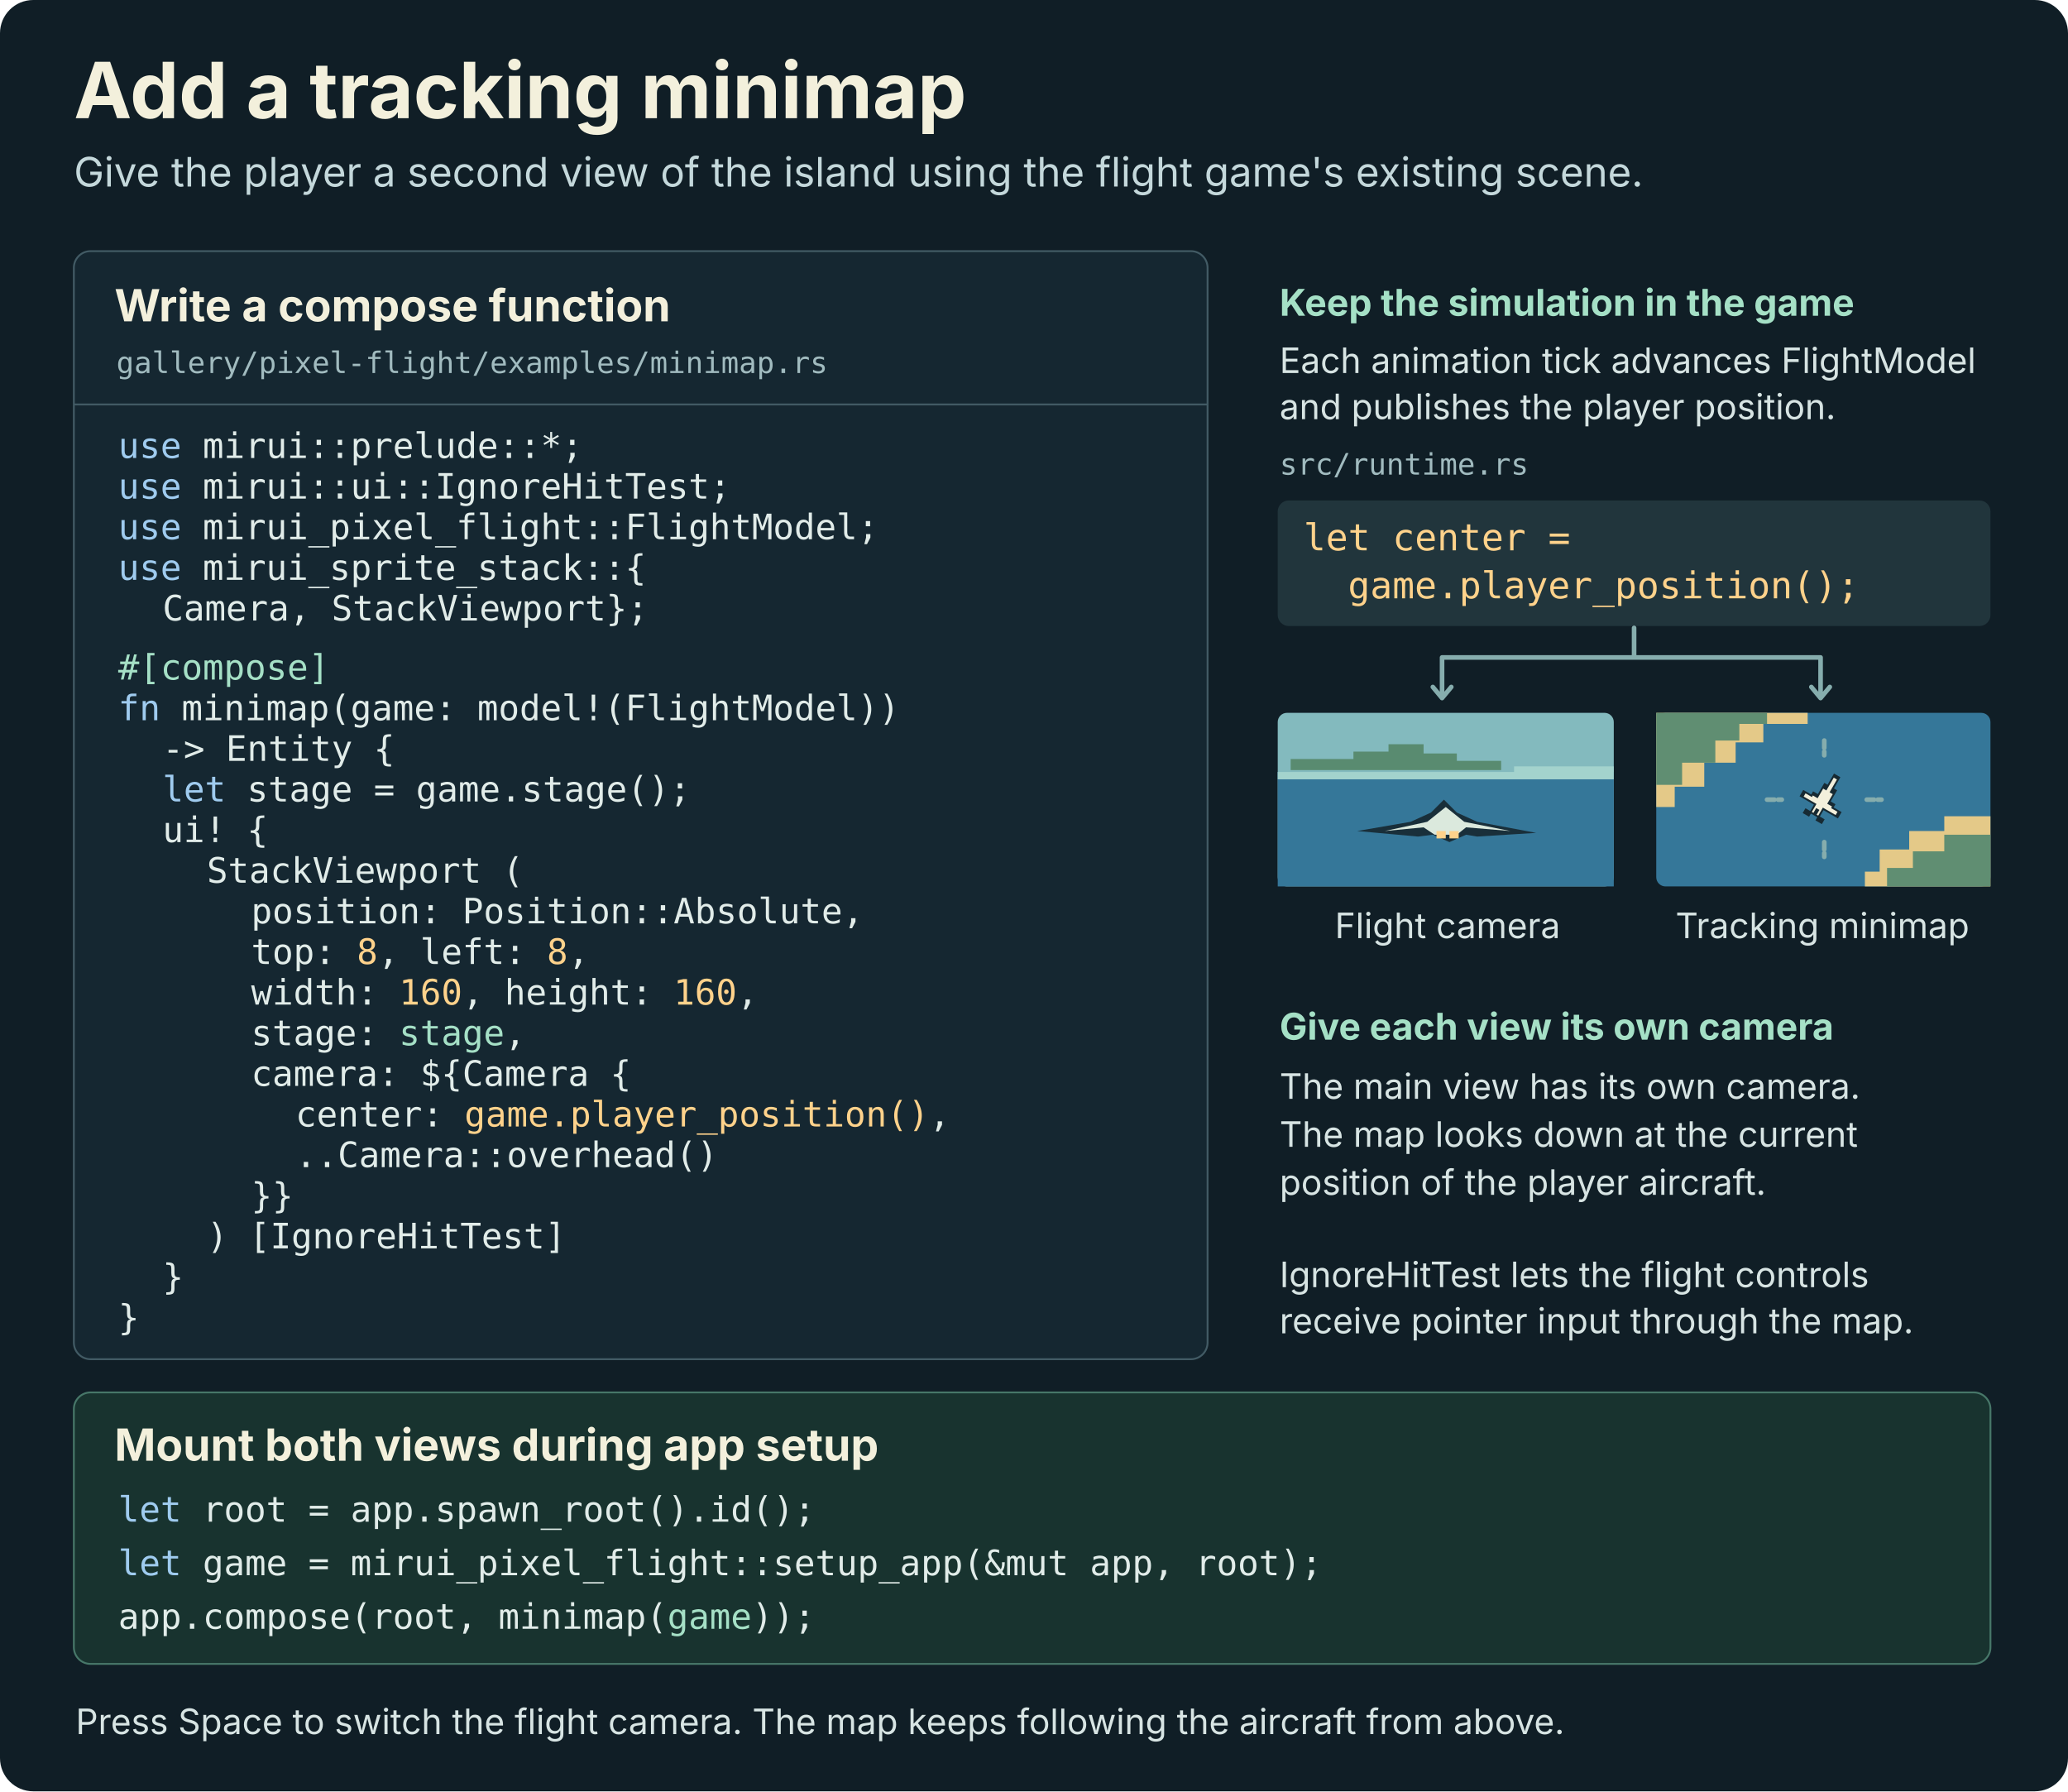
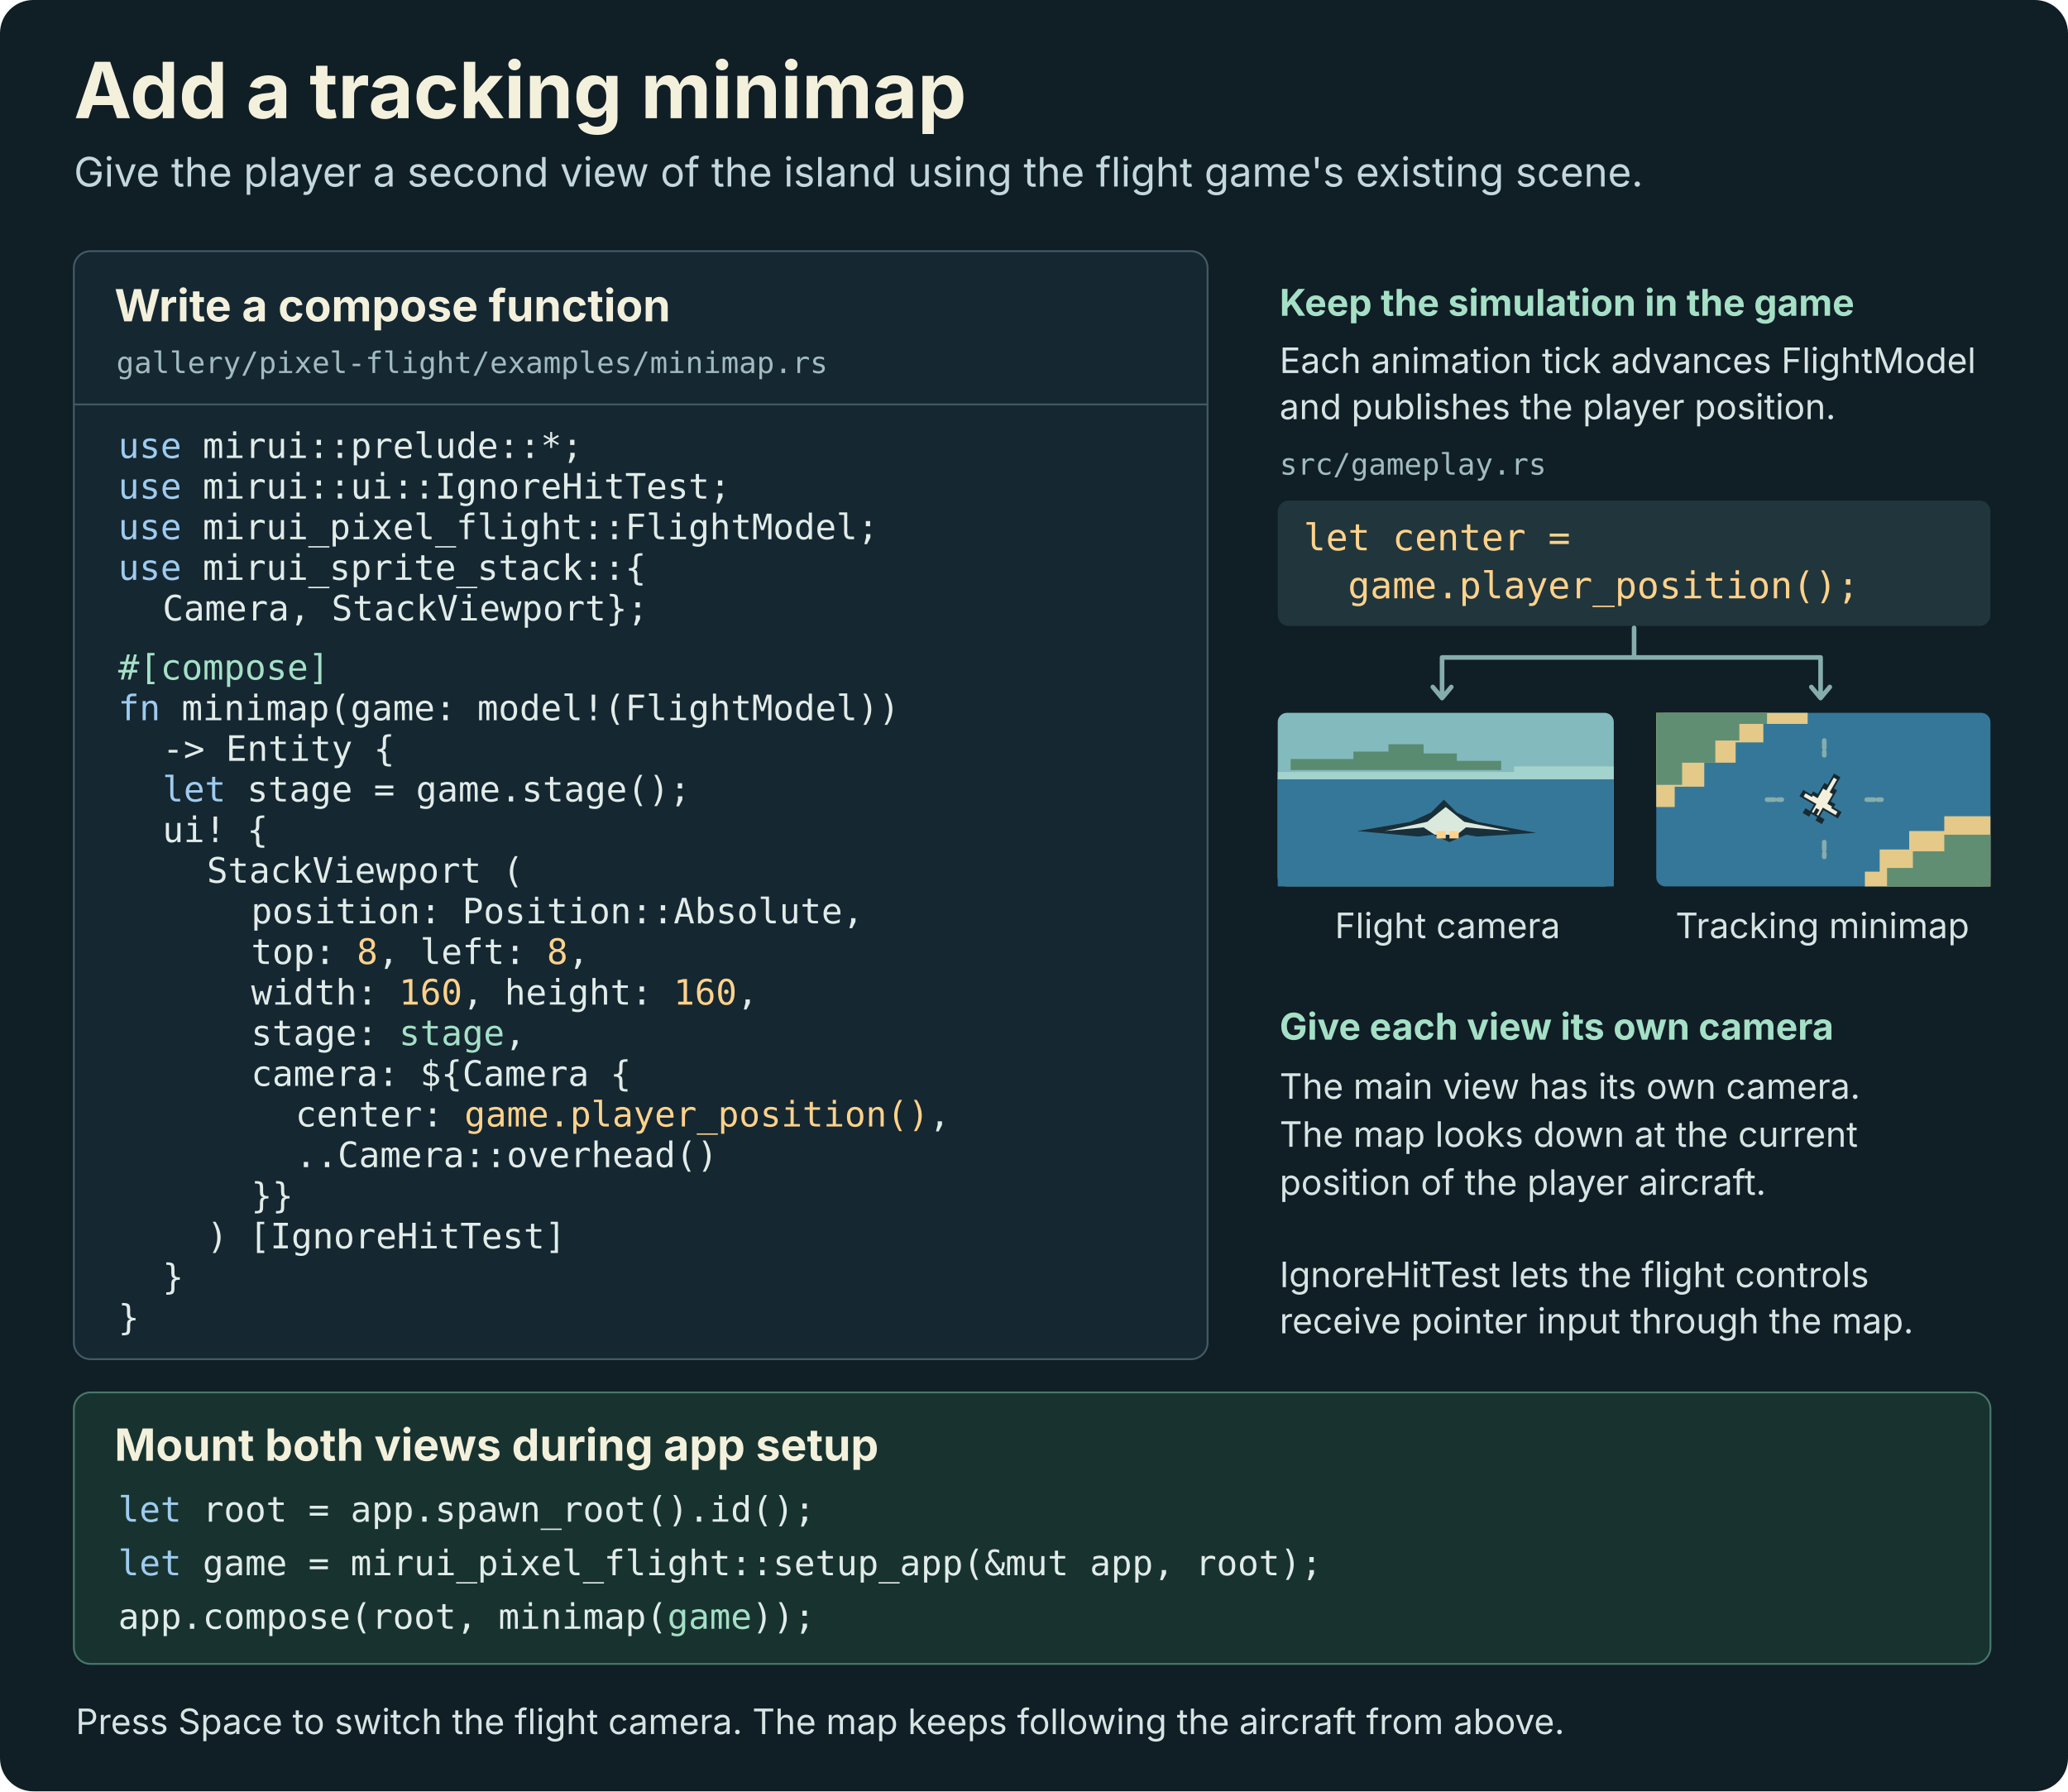
<svg xmlns="http://www.w3.org/2000/svg" width="1120" height="970" viewBox="0 0 1120 970" role="img" aria-labelledby="title desc">
  <defs>
    <style>
      text { font-family: -apple-system, BlinkMacSystemFont, "Segoe UI", sans-serif; }
      .title { fill: #f3f0dc; font-weight: 700; font-size: 42px; }
      .lead { fill: #c4d8db; font-size: 22px; }
      .heading { fill: #f3f0dc; font-weight: 650; font-size: 24px; }
      .label { fill: #a5e0c6; font-weight: 650; font-size: 20px; }
      .note { fill: #d7e4e3; font-size: 19px; }
      .source, .rust text, .symbol { font-family: ui-monospace, Menlo, Consolas, "DejaVu Sans Mono", monospace; }
      .source { fill: #a1bbbf; font-size: 16px; }
      .rust { fill: #e1ece9; font-size: 19px; }
      .symbol { fill: #ffd28b; font-size: 20px; }
      .kw { fill: #9fcbef; }
      .value { fill: #ffd28b; }
      .mint { fill: #a5e0c6; }
      .wire { fill: none; stroke: #86adad; stroke-width: 2.5; stroke-linecap: round; stroke-linejoin: round; }
    </style>
    <g id="plane">
      <path fill="#172a33" d="M-2-14h4v7h2v7h3v2h5v4H3v4h3v3H2v-2h-4v2h-4v-3h3V6h-9V2h5V0h3v-7h2z" />
      <path fill="#f3f0dc" d="M-1-12h2v8h2v6h3v1h4v2H2v5H1V7h-2v3h-1V5h-8V3h4V2h3v-6h2z" />
    </g>
  </defs>
  <rect width="1120" height="970" fill="#101e26" rx="18" />
  <text class="title" x="40" y="64">Add a tracking minimap</text>
  <text class="lead" x="40" y="101">Give the player a second view of the island using the flight game's existing scene.</text>
  <rect x="40" y="136" width="614" height="600" rx="9" fill="#152731" stroke="#425b65" />
  <text class="heading" x="62" y="174">Write a compose function</text>
  <text class="source" x="63" y="202">gallery/pixel-flight/examples/minimap.rs</text>
  <path d="M40 219h614" stroke="#425b65" />
  <g class="rust" id="minimap">
    <text x="64" y="248">
      <tspan class="kw">use</tspan> mirui::prelude::*;</text>
    <text x="64" y="270">
      <tspan class="kw">use</tspan> mirui::ui::IgnoreHitTest;</text>
    <text x="64" y="292">
      <tspan class="kw">use</tspan> mirui_pixel_flight::FlightModel;</text>
    <text x="64" y="314">
      <tspan class="kw">use</tspan> mirui_sprite_stack::{</text>
    <text x="88" y="336">Camera, StackViewport};</text>
    <text x="64" y="368" class="mint">#[compose]</text>
    <text x="64" y="390">
      <tspan class="kw">fn</tspan> minimap(game: model!(FlightModel))</text>
    <text x="88" y="412">-&gt; Entity {</text>
    <text x="88" y="434">
      <tspan class="kw">let</tspan> stage = game.stage();</text>
    <text x="88" y="456">ui! {</text>
    <text x="112" y="478">StackViewport (</text>
    <text x="136" y="500">position: Position::Absolute,</text>
    <text x="136" y="522">top: <tspan class="value">8</tspan>, left: <tspan class="value">8</tspan>,</text>
    <text x="136" y="544">width: <tspan class="value">160</tspan>, height: <tspan class="value">160</tspan>,</text>
    <text x="136" y="566">stage: <tspan class="mint">stage</tspan>,</text>
    <text x="136" y="588">camera: ${Camera {</text>
    <text x="160" y="610">center: <tspan class="value">game.player_position()</tspan>,</text>
    <text x="160" y="632">..Camera::overhead()</text>
    <text x="136" y="654">}}</text>
    <text x="112" y="676">) [IgnoreHitTest]</text>
    <text x="88" y="698">}</text>
    <text x="64" y="720">}</text>
  </g>
  <g>
    <text class="label" x="693" y="171">Keep the simulation in the game</text>
    <text class="note" x="693" y="202">Each animation tick advances FlightModel</text>
    <text class="note" x="693" y="227">and publishes the player position.</text>
-     <text class="source" x="693" y="257">src/runtime.rs</text>
+     <text class="source" x="693" y="257">src/gameplay.rs</text>
    <rect x="692" y="271" width="386" height="68" rx="6" fill="#21353c" />
    <text class="symbol" x="706" y="298">let center =</text>
    <text class="symbol" x="730" y="324">game.player_position();</text>
    <path class="wire" d="M885 340v16m-104 22v-22h205v22m-210-6 5 6 5-6m195 0 5 6 5-6" />
    <g aria-hidden="true">
      <rect x="692" y="386" width="182" height="94" rx="5" fill="#83babe" />
      <path d="M692 418h182v62H692z" fill="#357799" />
      <path d="M692 418h128v-3h54v7H692z" fill="#a3d3cd" />
      <path d="M699 411h34v-4h19v-4h19v5h18v4h24v5H699z" fill="#598b70" />
      <path d="m735 450 29-5 11-5 7-7 7 7 11 5 32 6-32 2-6-1-9 4-9-4-8 1z" fill="#192f3a" />
      <path d="m750 450 23-5 10-8 10 8 25 5-24-2-5 4h-12l-6-4z" fill="#dbe9dd" />
      <path d="M778 450h5v4h-5zm7 0h5v4h-5z" fill="#ffd28b" />
      <rect x="897" y="386" width="181" height="94" rx="5" fill="#357799" />
      <path d="M897 386h82v6h-24v10h-15v11h-17v13h-16v11h-10zM1078 480h-68v-8h8v-12h16v-10h19v-8h25z" fill="#e4c988" />
      <path d="M897 386h60v6h-15v9h-13v12h-18v12h-14zM1078 480h-56v-10h14v-9h17v-9h25z" fill="#608e72" />
      <path d="M988 401v8m0 47v8m-31-31h8m46 0h8" class="wire" stroke-dasharray="4 2" />
      <use href="#plane" transform="translate(988 432) rotate(30)" />
    </g>
    <text class="note" x="784" y="508" text-anchor="middle">Flight camera</text>
    <text class="note" x="987" y="508" text-anchor="middle">Tracking minimap</text>
    <text class="label" x="693" y="563">Give each view its own camera</text>
    <text class="note" x="693" y="595">The main view has its own camera.</text>
    <text class="note" x="693" y="621">The map looks down at the current</text>
    <text class="note" x="693" y="647">position of the player aircraft.</text>
    <text class="note" x="693" y="697">IgnoreHitTest lets the flight controls</text>
    <text class="note" x="693" y="722">receive pointer input through the map.</text>
  </g>
  <rect x="40" y="754" width="1038" height="147" rx="9" fill="#18332f" stroke="#477769" />
  <text class="heading" x="62" y="791">Mount both views during app setup</text>
  <g class="rust" id="install">
    <text x="64" y="824">
      <tspan class="kw">let</tspan> root = app.spawn_root().id();</text>
    <text x="64" y="853">
      <tspan class="kw">let</tspan> game = mirui_pixel_flight::setup_app(&amp;mut app, root);</text>
    <text x="64" y="882">app.compose(root, minimap(<tspan class="mint">game</tspan>));</text>
  </g>
  <text class="note" x="41" y="939">Press Space to switch the flight camera. The map keeps following the aircraft from above.</text>
</svg>
